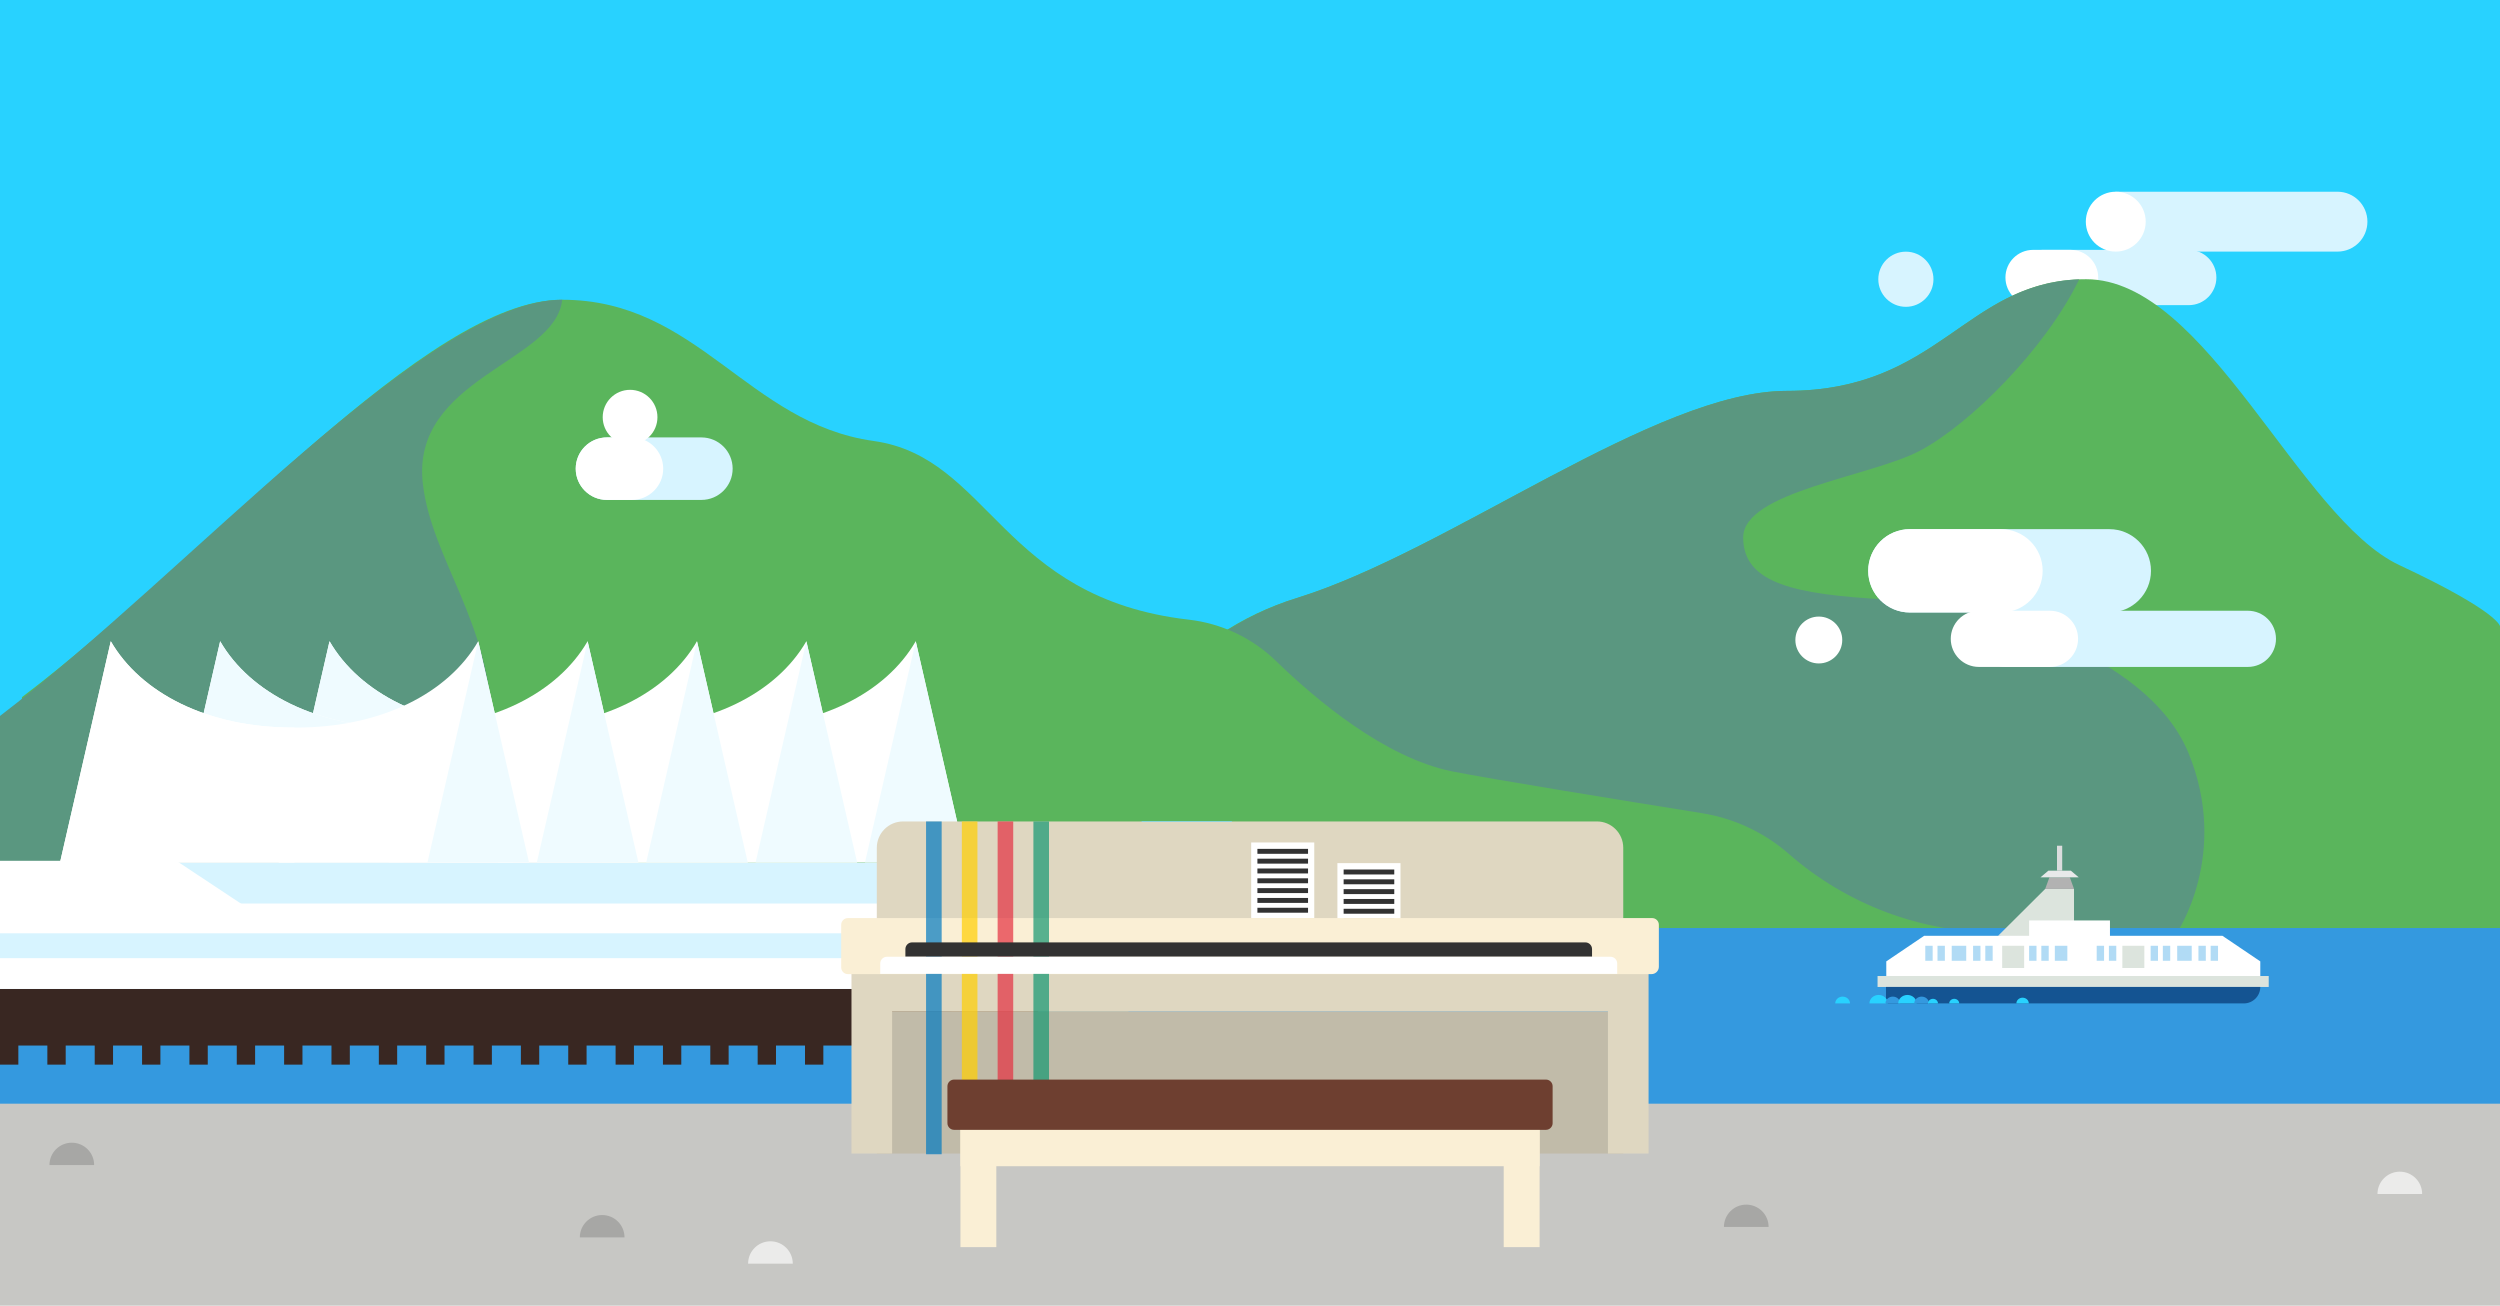
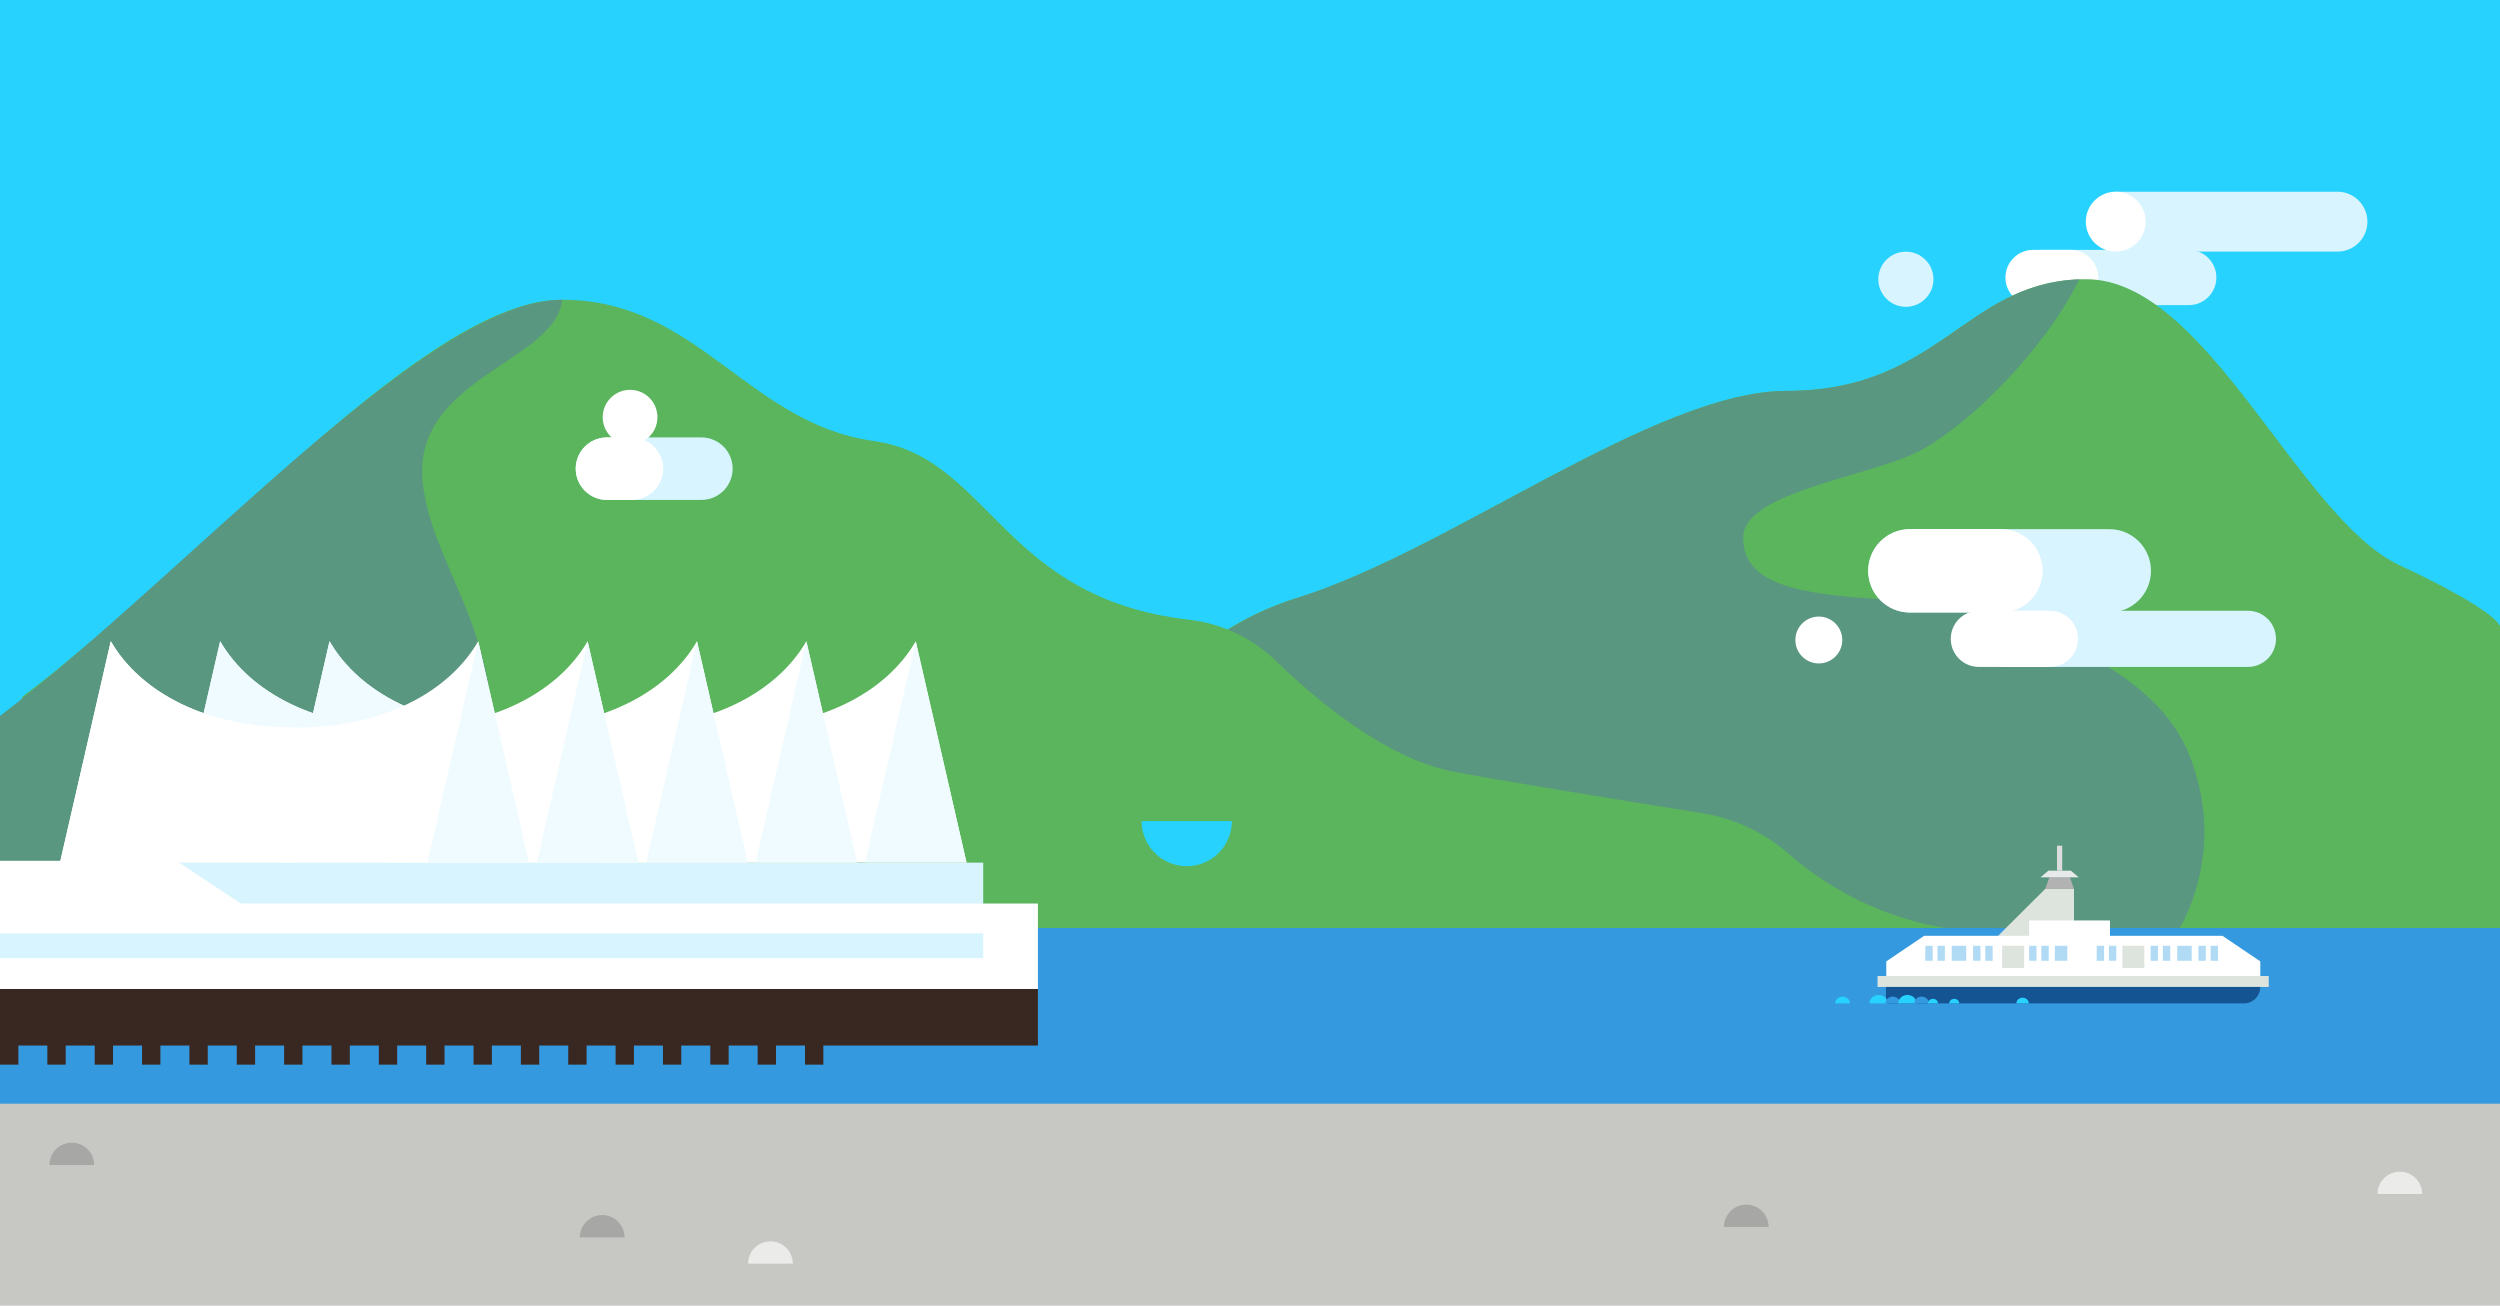
<svg xmlns="http://www.w3.org/2000/svg" width="1440px" height="752px" viewBox="0 0 1440 752" version="1.1">
  <defs />
  <g id="Page-1" stroke="none" stroke-width="1" fill="none" fill-rule="evenodd">
-     <g id="Artboard">
+     <g id="canada-place">
      <g id="_x31_BG" fill="#28D2FF">
        <rect id="Rectangle-path" x="0" y="0" width="1440" height="664.629" />
      </g>
      <g id="_x31_Cloudbehind_mountian" transform="translate(1081, 110)">
        <path d="M282.633,17.677 C282.633,27.203 274.91,34.926 265.384,34.926 L139.39,34.926 C129.864,34.926 122.141,27.203 122.141,17.677 L122.141,17.677 C122.141,8.151 129.864,0.427 139.39,0.427 L265.384,0.427 C274.91,0.427 282.633,8.15 282.633,17.677 L282.633,17.677 L282.633,17.677 Z" id="Shape" fill="#D7F4FF" />
        <path d="M79.619,49.848 C79.619,58.64 86.748,65.769 95.541,65.769 L179.715,65.769 C188.508,65.769 195.637,58.641 195.637,49.848 L195.637,49.848 C195.637,41.054 188.508,33.925 179.715,33.925 L95.541,33.925 C86.748,33.925 79.619,41.053 79.619,49.848 L79.619,49.848 L79.619,49.848 Z" id="Shape" fill="#D7F4FF" />
        <path d="M127.56,49.848 C127.56,58.641 120.431,65.769 111.638,65.769 L90.056,65.769 C81.263,65.769 74.134,58.641 74.134,49.848 L74.134,49.848 C74.134,41.054 81.263,33.926 90.056,33.926 L111.638,33.926 C120.431,33.925 127.56,41.054 127.56,49.848 L127.56,49.848 L127.56,49.848 Z" id="Shape" fill="#FFFFFF" />
        <path d="M154.927,17.677 C154.927,27.203 147.204,34.926 137.678,34.926 L137.678,34.926 C128.152,34.926 120.429,27.203 120.429,17.677 L120.429,17.677 C120.429,8.151 128.152,0.427 137.678,0.427 L137.678,0.427 C147.204,0.427 154.927,8.15 154.927,17.677 L154.927,17.677 L154.927,17.677 Z" id="Shape" fill="#FFFFFF" />
        <path d="M32.674,50.848 C32.674,42.076 25.563,34.964 16.79,34.964 L16.79,34.964 C8.018,34.964 0.906,42.075 0.906,50.848 L0.906,50.848 C0.906,59.621 8.017,66.732 16.79,66.732 L16.79,66.732 C25.562,66.731 32.674,59.621 32.674,50.848 L32.674,50.848 L32.674,50.848 Z" id="Shape" fill="#D7F4FF" />
      </g>
      <g id="_x31_Canada_Place" transform="translate(0, 160)">
        <g id="Group">
          <path d="M665.873,238.957 C686.894,213.131 714.836,194.364 746.66,184.561 C834.831,157.397 953.467,65.152 1029.229,65.152 C1118.071,65.152 1132.215,0.83 1201.639,0.83 C1271.063,0.83 1324.116,138.389 1382.058,165.518 C1440,192.646 1440.081,200.928 1440.081,200.928 L1440.081,377.397 L553.2,377.397 L665.873,238.957 L665.873,238.957 Z" id="Shape" fill="#5AB55C" />
          <path d="M1260.563,273.715 C1236.564,215.292 1139.069,188.145 1086.572,185.294 C1034.074,182.443 1004.076,176.146 1004.076,149.64 C1004.076,123.134 1077.572,114.649 1106.071,99.511 C1134.568,84.374 1178.061,41.159 1197.628,0.911 C1131.639,3.334 1116.33,65.152 1029.229,65.152 C953.663,65.152 835.442,156.923 747.341,184.35 C715.051,194.402 686.756,213.615 665.597,239.996 L553.2,377.396 L1253.828,377.396 C1253.828,377.396 1284.562,332.138 1260.563,273.715 L1260.563,273.715 Z" id="Shape" fill="#5A9780" />
          <path d="M12.626,241.571 C122.747,158.146 245.818,12.654 323.814,12.654 C401.81,12.654 430.606,83.851 503.204,94 C570.241,103.372 576.655,184.541 684.714,196.92 C703.609,199.084 721.28,207.431 734.922,220.683 C758.32,243.412 797.842,276.498 836.322,284.29 C856.896,288.456 936.855,301.411 980.281,308.381 C998.823,311.357 1016.219,319.48 1030.353,331.845 L1030.36,331.851 C1063.726,361.044 1106.553,377.135 1150.888,377.135 L1160.829,377.135 L19.329,377.135 L12.626,241.571 L12.626,241.571 Z" id="Shape" fill="#5AB55C" />
          <path d="M358.476,351.343 C345.844,322.55 284.112,318.639 283.45,258.713 C282.788,198.787 248.908,162.551 243.615,119.149 C236.115,57.652 320.111,48.922 323.814,12.654 C246.34,12.654 109.553,168.707 0,252.39 L0,377.136 L355.192,377.136 C360.755,372.79 364.491,365.053 358.476,351.343 L358.476,351.343 Z" id="Shape" fill="#5A9780" />
        </g>
        <rect id="Rectangle-path" fill="#3499DF" x="0" y="374.547" width="1440" height="173.336" />
        <rect id="Rectangle-path" fill="#392722" x="0" y="409.647" width="597.833" height="32.586" />
        <g id="Group" transform="translate(0, 409)" fill="#392722">
          <rect id="Rectangle-path" x="0" y="0.647" width="10.565" height="43.586" />
          <rect id="Rectangle-path" x="27.276" y="0.647" width="10.565" height="43.586" />
          <rect id="Rectangle-path" x="54.551" y="0.647" width="10.565" height="43.586" />
          <rect id="Rectangle-path" x="81.827" y="0.647" width="10.565" height="43.586" />
          <rect id="Rectangle-path" x="109.103" y="0.647" width="10.565" height="43.586" />
          <rect id="Rectangle-path" x="136.378" y="0.647" width="10.565" height="43.586" />
          <rect id="Rectangle-path" x="163.653" y="0.647" width="10.565" height="43.586" />
          <rect id="Rectangle-path" x="190.929" y="0.647" width="10.565" height="43.586" />
          <rect id="Rectangle-path" x="218.204" y="0.647" width="10.565" height="43.586" />
          <rect id="Rectangle-path" x="245.479" y="0.647" width="10.565" height="43.586" />
          <rect id="Rectangle-path" x="272.755" y="0.647" width="10.565" height="43.586" />
          <rect id="Rectangle-path" x="300.03" y="0.647" width="10.565" height="43.586" />
          <rect id="Rectangle-path" x="327.306" y="0.647" width="10.565" height="43.586" />
          <rect id="Rectangle-path" x="354.581" y="0.647" width="10.565" height="43.586" />
          <rect id="Rectangle-path" x="381.856" y="0.647" width="10.565" height="43.586" />
          <rect id="Rectangle-path" x="409.132" y="0.647" width="10.565" height="43.586" />
          <rect id="Rectangle-path" x="436.407" y="0.647" width="10.565" height="43.586" />
          <rect id="Rectangle-path" x="463.683" y="0.647" width="10.565" height="43.586" />
        </g>
        <rect id="Rectangle-path" fill="#D7F4FF" x="0" y="336.879" width="566.335" height="27.197" />
        <rect id="Rectangle-path" fill="#FFFFFF" x="0" y="360.434" width="597.833" height="49.213" />
        <rect id="Rectangle-path" fill="#D7F4FF" x="0" y="377.576" width="566.335" height="14.316" />
        <g id="Group" transform="translate(34, 209)">
          <g transform="translate(252, 0)" id="Shape">
            <path d="M0.562,127.788 L134.562,127.788 L136.711,127.788 L270.711,127.788 L241.465,0.349 C224.213,30.203 185.631,50.079 136.625,50.079 L134.648,50.079" fill="#FFFFFF" />
            <path d="M270.711,127.788 L241.465,0.349 L241.465,0.348 L212.219,127.787 L241.465,127.787 L241.465,127.788 L270.711,127.788 Z" fill="#EFFBFF" />
          </g>
          <g transform="translate(189, 0)" id="Shape">
            <path d="M0.562,127.788 L134.562,127.788 L136.711,127.788 L270.711,127.788 L241.465,0.349 C224.213,30.203 185.631,50.079 136.625,50.079 L134.648,50.079" fill="#FFFFFF" />
            <path d="M270.711,127.788 L241.465,0.349 L241.465,0.348 L212.219,127.787 L241.465,127.787 L241.465,127.788 L270.711,127.788 Z" fill="#EFFBFF" />
          </g>
          <g transform="translate(126, 0)" id="Shape">
            <path d="M241.465,0.349 C224.213,30.203 185.631,50.079 136.625,50.079 L134.648,50.079 C85.642,50.079 47.06,30.202 29.808,0.349 L0.562,127.788 L134.562,127.788 L136.711,127.788 L270.711,127.788 L241.465,0.349 L241.465,0.349 Z" fill="#FFFFFF" />
            <path d="M270.711,127.788 L241.465,0.349 L241.465,0.348 L212.219,127.787 L241.465,127.787 L241.465,127.788 L270.711,127.788 Z" fill="#EFFBFF" />
            <path d="M135.637,50.079 L134.649,50.079 C85.643,50.079 47.061,30.202 29.809,0.349 L0.563,127.788 L134.563,127.788 L135.638,127.788 L135.638,50.079 L135.637,50.079 Z" fill="#EFFBFF" />
          </g>
          <g transform="translate(63, 0)" id="Shape">
            <path d="M241.465,0.349 C224.213,30.203 185.631,50.079 136.625,50.079 L134.648,50.079 C85.642,50.079 47.06,30.202 29.808,0.349 L0.562,127.788 L134.562,127.788 L136.711,127.788 L270.711,127.788 L241.465,0.349 L241.465,0.349 Z" fill="#FFFFFF" />
            <path d="M270.711,127.788 L241.465,0.349 L241.465,0.348 L212.219,127.787 L241.465,127.787 L241.465,127.788 L270.711,127.788 Z" fill="#EFFBFF" />
            <path d="M135.637,50.079 L134.649,50.079 C85.643,50.079 47.061,30.202 29.809,0.349 L0.562,127.788 L134.562,127.788 L135.637,127.788 L135.637,50.079 L135.637,50.079 Z" fill="#EFFBFF" />
          </g>
          <g id="Shape">
            <path d="M241.465,0.349 C224.213,30.203 185.631,50.079 136.625,50.079 L134.648,50.079 C85.642,50.079 47.06,30.202 29.808,0.349 L0.56,127.788 L134.562,127.788 L136.711,127.788 L270.711,127.788 L241.465,0.349 L241.465,0.349 Z" fill="#FFFFFF" />
            <path d="M270.711,127.788 L241.465,0.349 L241.465,0.348 L212.219,127.787 L241.465,127.787 L241.465,127.788 L270.711,127.788 Z" fill="#EFFBFF" />
            <path d="M135.637,50.079 L134.649,50.079 C85.643,50.079 47.061,30.202 29.809,0.349 L0.56,127.788 L134.562,127.788 L135.637,127.788 L135.637,50.079 L135.637,50.079 Z" fill="#FFFFFF" />
          </g>
        </g>
        <rect id="Rectangle-path" fill="#C7C7C4" x="0" y="475.726" width="1440.081" height="116.274" />
        <path d="M992.98,546.732 C992.98,539.625 998.742,533.862 1005.85,533.862 C1012.958,533.862 1018.72,539.624 1018.72,546.732" id="Shape" fill="#A7A7A5" />
        <path d="M1369.423,527.754 C1369.423,520.647 1375.185,514.884 1382.293,514.884 C1389.401,514.884 1395.163,520.646 1395.163,527.754" id="Shape" fill="#EBEBEA" />
        <path d="M333.981,552.731 C333.981,545.624 339.743,539.861 346.85,539.861 C353.957,539.861 359.719,545.624 359.719,552.731" id="Shape" fill="#A7A7A5" />
        <path d="M28.491,511.064 C28.491,503.957 34.252,498.194 41.36,498.194 C48.467,498.194 54.229,503.957 54.229,511.064" id="Shape" fill="#A7A7A5" />
        <path d="M430.905,567.857 C430.905,560.75 436.667,554.987 443.774,554.987 C450.882,554.987 456.644,560.749 456.644,567.857" id="Shape" fill="#EBEBEA" />
        <path d="M101.566,335.805 L0,335.805 L0,362.651 L142.063,362.651 L101.566,335.805 Z" id="Shape" fill="#FFFFFF" />
-         <path d="M650.065,422.582 L637.065,400.707 L490.444,400.877 L513.838,422.484 L650.065,422.582 Z" id="Shape" fill="#FBC851" />
        <path d="M657.565,312.929 C657.565,327.288 669.206,338.929 683.565,338.929 C697.924,338.929 709.565,327.288 709.565,312.929 L657.565,312.929 L657.565,312.929 Z" id="Shape" fill="#28D2FF" />
-       </g>
-       <g id="piano" transform="translate(484, 473)">
-         <g id="Group">
-           <path d="M450.99,15.322 C450.99,6.943 444.197,0.15 435.818,0.15 L36.21,0.15 C27.831,0.15 21.039,6.942 21.039,15.322 L21.039,109.706 L450.99,109.706 L450.99,15.322 L450.99,15.322 Z" id="Shape" fill="#DFD7C1" />
-           <g transform="translate(236, 12)" id="Rectangle-path">
-             <rect fill="#FFFFFF" x="0.682" y="0.265" width="36.333" height="43.551" />
-             <rect fill="#323232" x="4.265" y="3.948" width="29.167" height="2.849" />
-             <rect fill="#323232" x="4.265" y="9.602" width="29.167" height="2.849" />
-             <rect fill="#323232" x="4.265" y="15.256" width="29.167" height="2.849" />
-             <rect fill="#323232" x="4.265" y="20.91" width="29.167" height="2.85" />
-             <rect fill="#323232" x="4.265" y="26.564" width="29.167" height="2.85" />
-             <rect fill="#323232" x="4.265" y="32.218" width="29.167" height="2.849" />
-             <rect fill="#323232" x="4.265" y="37.873" width="29.167" height="2.849" />
-           </g>
-           <g transform="translate(286, 24)" id="Rectangle-path">
-             <rect fill="#FFFFFF" x="0.348" y="0.161" width="36.333" height="43.551" />
-             <rect fill="#323232" x="3.931" y="3.843" width="29.167" height="2.849" />
-             <rect fill="#323232" x="3.931" y="9.498" width="29.167" height="2.849" />
-             <rect fill="#323232" x="3.931" y="15.151" width="29.167" height="2.849" />
-             <rect fill="#323232" x="3.931" y="20.805" width="29.167" height="2.85" />
-             <rect fill="#323232" x="3.931" y="26.459" width="29.167" height="2.849" />
-             <rect fill="#323232" x="3.931" y="32.114" width="29.167" height="2.849" />
-             <rect fill="#323232" x="3.931" y="37.768" width="29.167" height="2.849" />
-           </g>
-           <rect id="Rectangle-path" fill="#C1BBA9" x="21.039" y="109.706" width="429.951" height="81.739" />
-           <rect id="Rectangle-path" fill="#DFD7C1" x="6.458" y="76.566" width="23.395" height="114.879" />
-           <rect id="Rectangle-path" fill="#DFD7C1" x="442.177" y="76.566" width="23.394" height="114.879" />
-           <path d="M471.503,59.675 C471.503,57.543 469.775,55.816 467.644,55.816 L4.386,55.816 C2.254,55.816 0.527,57.544 0.527,59.675 L0.527,84.238 C0.527,86.37 2.255,88.097 4.386,88.097 L467.251,88.097 C469.6,88.097 471.503,86.194 471.503,83.845 L471.503,59.675 L471.503,59.675 Z" id="Shape" fill="#FAEFD5" />
-           <rect id="Rectangle-path" opacity="0.7" fill="#0079C0" x="49.412" y="0.15" width="8.985" height="191.701" />
-           <rect id="Rectangle-path" opacity="0.7" fill="#FFCF01" x="70.022" y="0.15" width="8.985" height="191.701" />
-           <rect id="Rectangle-path" opacity="0.7" fill="#E42F40" x="90.632" y="0.15" width="8.985" height="191.701" />
-           <rect id="Rectangle-path" opacity="0.7" fill="#129771" x="111.242" y="0.15" width="8.985" height="191.701" />
-           <path d="M433.015,78.097 L37.505,78.097 L37.505,73.675 C37.505,71.543 39.233,69.816 41.364,69.816 L429.155,69.816 C431.287,69.816 433.014,71.544 433.014,73.675 L433.014,78.097 L433.015,78.097 Z" id="Shape" fill="#323232" />
-           <path d="M447.505,81.957 C447.505,79.826 445.777,78.098 443.646,78.098 L26.874,78.098 C24.742,78.098 23.015,79.826 23.015,81.957 L23.015,87.951 L447.505,87.951 L447.505,81.957 L447.505,81.957 Z" id="Shape" fill="#FFFFFF" />
-         </g>
-         <g id="Group" transform="translate(61, 148)">
-           <rect id="Rectangle-path" fill="#FAEFD5" x="8.215" y="15.312" width="333.6" height="35.423" />
-           <rect id="Rectangle-path" fill="#FAEFD5" x="8.215" y="23.736" width="20.67" height="73.61" />
-           <rect id="Rectangle-path" fill="#FAEFD5" x="321.145" y="23.736" width="20.67" height="73.61" />
-           <path d="M349.314,4.693 C349.314,2.561 347.586,0.834 345.455,0.834 L4.574,0.834 C2.442,0.834 0.715,2.562 0.715,4.693 L0.715,25.931 C0.715,28.063 2.443,29.79 4.574,29.79 L345.455,29.79 C347.587,29.79 349.314,28.062 349.314,25.931 L349.314,4.693 L349.314,4.693 Z" id="Shape" fill="#6E3F30" />
-         </g>
      </g>
      <g id="_x31_Boat" transform="translate(1081, 487)">
        <g id="Group">
          <path d="M107.382,54.028 L113.629,45.71 L113.629,25.008 L97.037,25.008 L69.9,52.019 L107.382,54.028 Z" id="Shape" fill="#DCE4DD" />
          <path d="M199.114,52.019 L27.306,52.019 L5.498,66.757 L5.498,75.783 L220.93,75.783 L220.93,66.757 L199.114,52.019 Z" id="Shape" fill="#FFFFFF" />
          <g transform="translate(27.5756, 57.47368)" id="Rectangle-path" fill="#B1DBF5">
            <rect x="0.387" y="0.291" width="4.245" height="8.646" />
            <rect x="7.423" y="0.291" width="4.247" height="8.646" />
            <rect x="27.922" y="0.291" width="4.247" height="8.646" />
            <rect x="34.959" y="0.291" width="4.242" height="8.646" />
            <rect x="15.613" y="0.291" width="8.362" height="8.646" />
          </g>
          <g transform="translate(157.6605, 57.47368)" id="Rectangle-path" fill="#B1DBF5">
            <rect x="0.101" y="0.291" width="4.243" height="8.646" />
            <rect x="7.137" y="0.291" width="4.245" height="8.646" />
            <rect x="27.638" y="0.291" width="4.242" height="8.646" />
            <rect x="34.674" y="0.291" width="4.244" height="8.646" />
            <rect x="15.401" y="0.291" width="8.365" height="8.646" />
          </g>
          <rect id="Rectangle-path" fill="#FFFFFF" x="87.777" y="43.179" width="46.561" height="10.848" />
          <rect id="Rectangle-path" fill="#DCE4DD" x="0.472" y="75.184" width="225.309" height="6.305" />
          <path d="M5.326,90.969 L211.436,90.969 C216.679,90.969 220.928,86.725 220.928,81.489 L5.326,81.489 L5.326,90.969 L5.326,90.969 Z" id="Shape" fill="#145492" />
          <g transform="translate(87.52255, 57.47368)" id="Rectangle-path" fill="#B1DBF5">
            <g>
              <rect x="0.254" y="0.291" width="4.249" height="8.646" />
              <rect x="7.29" y="0.291" width="4.246" height="8.646" />
            </g>
            <g transform="translate(38.96552, 0)">
              <rect x="0.206" y="0.291" width="4.247" height="8.646" />
              <rect x="7.243" y="0.291" width="4.245" height="8.646" />
            </g>
          </g>
          <rect id="Rectangle-path" fill="#B1DBF5" x="102.585" y="57.765" width="7.206" height="8.646" />
          <path d="M97.037,25.008 L113.629,25.008 L111.213,18.336 L99.457,18.336 L97.037,25.008 Z" id="Shape" fill="#B2B2B2" />
          <path d="M94.327,18.336 L116.338,18.336 L111.82,14.513 L98.845,14.513 L94.327,18.336 Z" id="Shape" fill="#E8E9EA" />
          <rect id="Rectangle-path" fill="#DBDCDD" x="103.835" y="0.137" width="2.997" height="14.376" />
          <rect id="Rectangle-path" fill="#DCE4DD" x="72.249" y="57.765" width="12.665" height="12.8" />
          <rect id="Rectangle-path" fill="#DCE4DD" x="141.476" y="57.765" width="12.667" height="12.8" />
        </g>
      </g>
      <g id="_x31_Waves" transform="translate(1057, 573)">
        <g id="Group">
          <path d="M30.366,4.972 C30.366,2.276 27.997,0.091 25.076,0.091 C22.155,0.091 19.787,2.276 19.787,4.972 L30.366,4.972 L30.366,4.972 Z" id="Shape" fill="#28D2FF" />
          <path d="M37.522,4.972 C37.522,2.805 35.618,1.048 33.269,1.048 C30.921,1.048 29.017,2.805 29.017,4.972 L37.522,4.972 L37.522,4.972 Z" id="Shape" fill="#3499DF" />
          <path d="M46.961,4.972 C46.961,2.276 44.592,0.091 41.671,0.091 C38.749,0.091 36.381,2.276 36.381,4.972 L46.961,4.972 L46.961,4.972 Z" id="Shape" fill="#28D2FF" />
          <path d="M54.118,4.972 C54.118,2.805 52.214,1.048 49.865,1.048 C47.517,1.048 45.613,2.805 45.613,4.972 L54.118,4.972 L54.118,4.972 Z" id="Shape" fill="#3499DF" />
          <path d="M8.596,4.972 C8.596,2.805 6.692,1.048 4.343,1.048 C1.995,1.048 0.091,2.805 0.091,4.972 L8.596,4.972 L8.596,4.972 Z" id="Shape" fill="#28D2FF" />
          <path d="M59.279,4.972 C59.279,3.505 57.99,2.316 56.4,2.316 C54.81,2.316 53.521,3.506 53.521,4.972 L59.279,4.972 L59.279,4.972 Z" id="Shape" fill="#28D2FF" />
          <path d="M71.507,4.972 C71.507,3.505 70.217,2.316 68.628,2.316 C67.038,2.316 65.749,3.506 65.749,4.972 L71.507,4.972 L71.507,4.972 Z" id="Shape" fill="#28D2FF" />
          <path d="M111.594,4.972 C111.594,3.145 109.989,1.664 108.01,1.664 C106.03,1.664 104.425,3.145 104.425,4.972 L111.594,4.972 L111.594,4.972 Z" id="Shape" fill="#28D2FF" />
        </g>
      </g>
      <g id="_x31_Clouds" transform="translate(331, 224)">
        <g id="Group">
          <g>
            <path d="M91.005,45.954 C91.005,36.013 82.946,27.954 73.005,27.954 L18.613,27.954 C8.672,27.954 0.613,36.013 0.613,45.954 L0.613,45.954 C0.613,55.895 8.672,63.954 18.613,63.954 L73.005,63.954 C82.946,63.954 91.005,55.895 91.005,45.954 L91.005,45.954 L91.005,45.954 Z" id="Shape" fill="#D7F4FF" />
            <path d="M51.005,45.954 C51.005,36.013 42.946,27.954 33.005,27.954 L18.613,27.954 C8.672,27.954 0.613,36.013 0.613,45.954 L0.613,45.954 C0.613,55.895 8.672,63.954 18.613,63.954 L33.005,63.954 C42.946,63.954 51.005,55.895 51.005,45.954 L51.005,45.954 L51.005,45.954 Z" id="Shape" fill="#FFFFFF" />
            <circle id="Oval" fill="#FFFFFF" cx="31.923" cy="16.305" r="15.764" />
          </g>
          <g transform="translate(703, 80)">
            <path d="M204.968,24.791 C204.968,38.045 194.223,48.79 180.969,48.79 L66.081,48.79 C52.827,48.79 42.082,38.046 42.082,24.791 L42.082,24.791 C42.082,11.537 52.827,0.792 66.081,0.792 L180.969,0.792 C194.224,0.792 204.968,11.537 204.968,24.791 L204.968,24.791 L204.968,24.791 Z" id="Shape" fill="#D7F4FF" />
            <path d="M276.97,63.966 C276.97,72.901 269.727,80.144 260.793,80.144 L121.221,80.144 C112.286,80.144 105.043,72.901 105.043,63.966 L105.043,63.966 C105.043,55.031 112.286,47.789 121.221,47.789 L260.793,47.789 C269.728,47.789 276.97,55.031 276.97,63.966 L276.97,63.966 L276.97,63.966 Z" id="Shape" fill="#D7F4FF" />
            <path d="M162.97,63.967 C162.97,72.901 155.727,80.144 146.793,80.144 L105.814,80.144 C96.879,80.144 89.636,72.901 89.636,63.966 C89.636,55.031 96.879,47.789 105.813,47.789 L146.792,47.789 C155.728,47.789 162.97,55.031 162.97,63.967 L162.97,63.967 Z" id="Shape" fill="#FFFFFF" />
            <path d="M142.577,24.791 C142.577,38.045 131.832,48.79 118.578,48.79 L66.082,48.79 C52.828,48.79 42.083,38.046 42.083,24.791 L42.083,24.791 C42.083,11.537 52.828,0.792 66.082,0.792 L118.578,0.792 C131.832,0.792 142.577,11.537 142.577,24.791 L142.577,24.791 L142.577,24.791 Z" id="Shape" fill="#FFFFFF" />
            <circle id="Oval" fill="#FFFFFF" cx="13.635" cy="64.645" r="13.5" />
          </g>
        </g>
      </g>
    </g>
  </g>
</svg>
